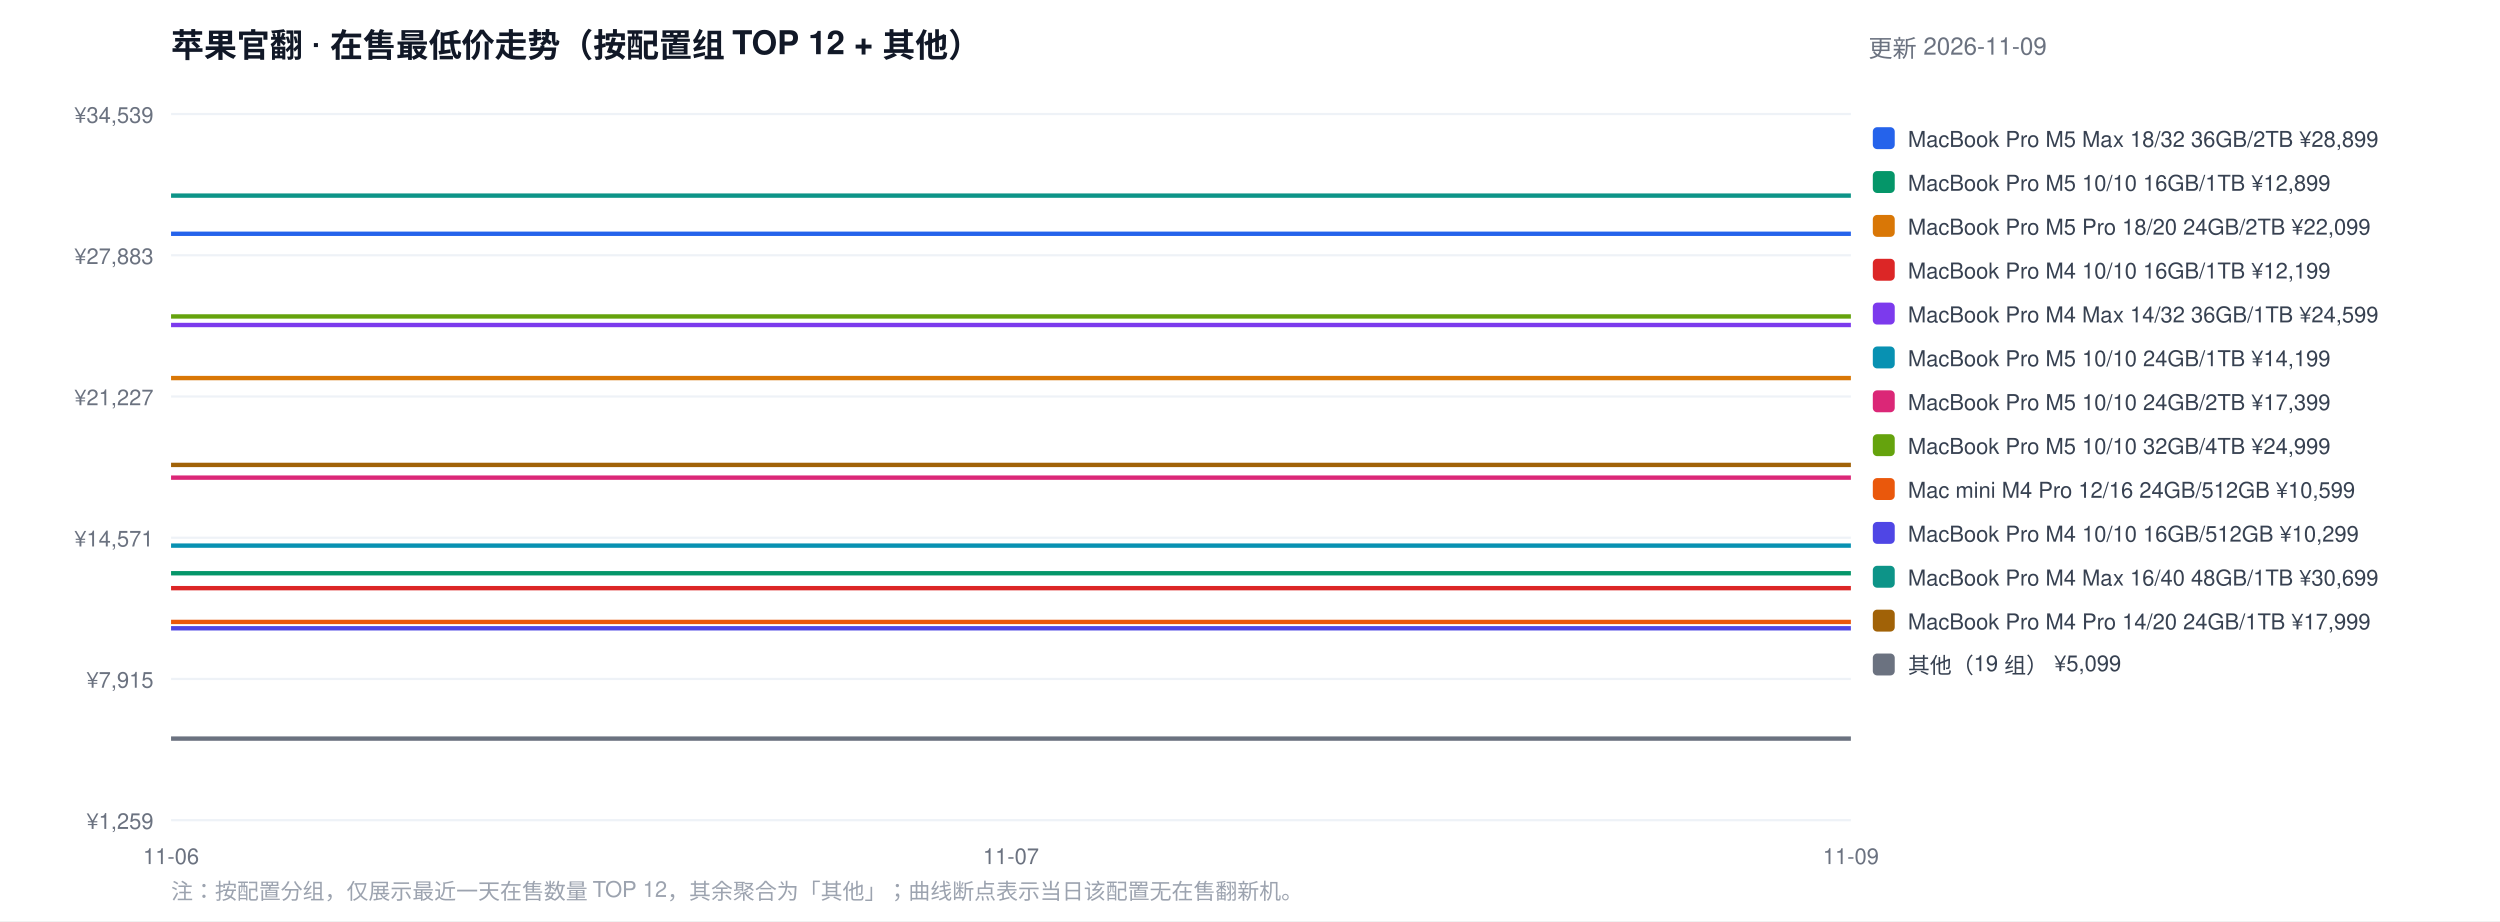
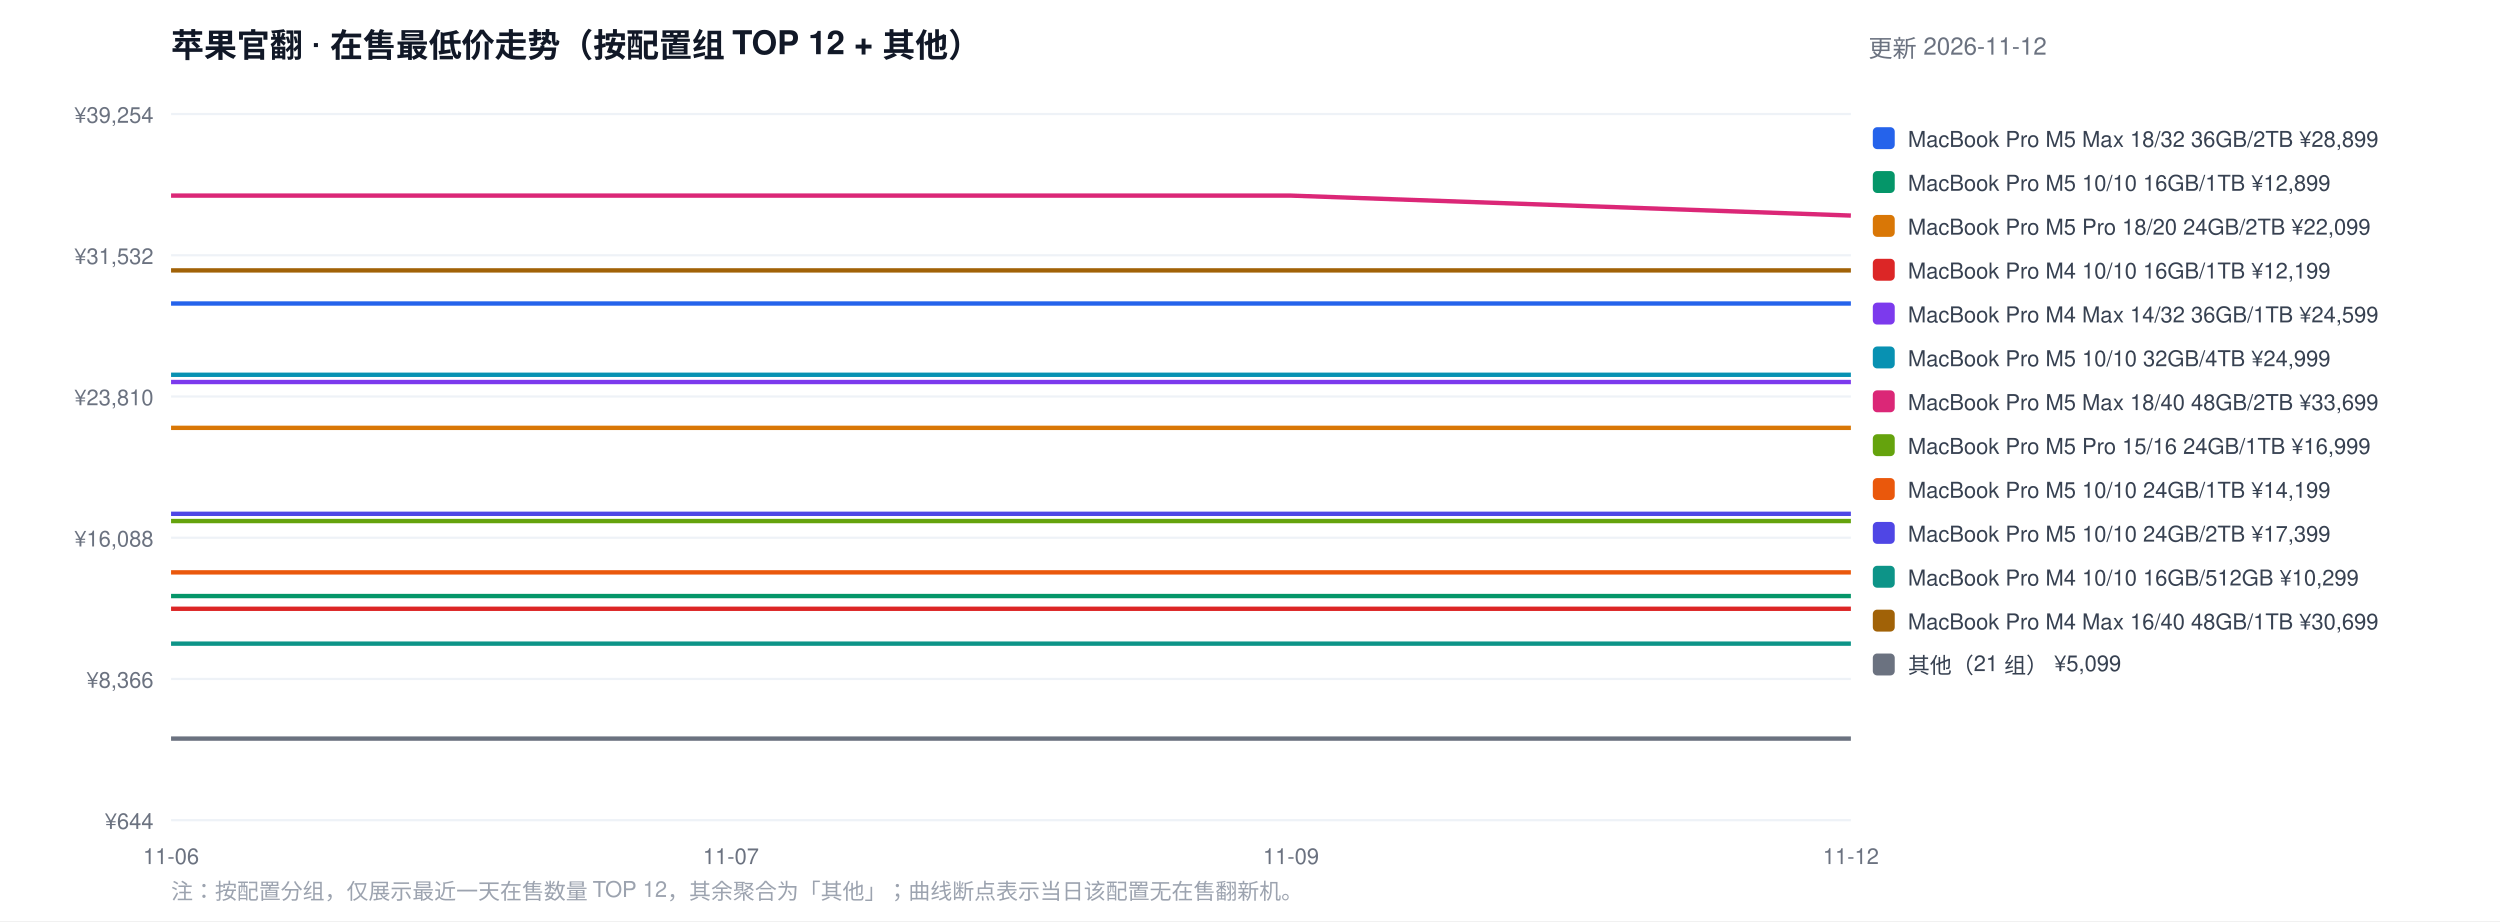
<svg xmlns="http://www.w3.org/2000/svg" width="1140" height="420" viewBox="0 0 1140 420" font-family="-apple-system,Segoe UI,Helvetica,Arial,sans-serif">
  <rect width="1140" height="420" fill="#ffffff" />
  <text x="78" y="26" font-size="15" font-weight="600" fill="#111827">苹果官翻 · 在售最低价走势（按配置组 TOP 12 + 其他）</text>
-   <text x="852" y="26" font-size="11" fill="#6b7280">更新 2026-11-09</text>
+   <text x="852" y="26" font-size="11" fill="#6b7280">更新 2026-11-12</text>
  <line x1="78" y1="374.0" x2="844" y2="374.0" stroke="#eef2f7" />
-   <text x="70" y="378.0" font-size="10" fill="#6b7280" text-anchor="end">¥1,259</text>
+   <text x="70" y="378.0" font-size="10" fill="#6b7280" text-anchor="end">¥644</text>
  <line x1="78" y1="309.6" x2="844" y2="309.6" stroke="#eef2f7" />
-   <text x="70" y="313.6" font-size="10" fill="#6b7280" text-anchor="end">¥7,915</text>
+   <text x="70" y="313.6" font-size="10" fill="#6b7280" text-anchor="end">¥8,366</text>
  <line x1="78" y1="245.2" x2="844" y2="245.2" stroke="#eef2f7" />
-   <text x="70" y="249.2" font-size="10" fill="#6b7280" text-anchor="end">¥14,571</text>
+   <text x="70" y="249.2" font-size="10" fill="#6b7280" text-anchor="end">¥16,088</text>
  <line x1="78" y1="180.8" x2="844" y2="180.8" stroke="#eef2f7" />
-   <text x="70" y="184.8" font-size="10" fill="#6b7280" text-anchor="end">¥21,227</text>
+   <text x="70" y="184.8" font-size="10" fill="#6b7280" text-anchor="end">¥23,810</text>
  <line x1="78" y1="116.4" x2="844" y2="116.4" stroke="#eef2f7" />
-   <text x="70" y="120.4" font-size="10" fill="#6b7280" text-anchor="end">¥27,883</text>
+   <text x="70" y="120.4" font-size="10" fill="#6b7280" text-anchor="end">¥31,532</text>
  <line x1="78" y1="52.0" x2="844" y2="52.0" stroke="#eef2f7" />
-   <text x="70" y="56.0" font-size="10" fill="#6b7280" text-anchor="end">¥34,539</text>
+   <text x="70" y="56.0" font-size="10" fill="#6b7280" text-anchor="end">¥39,254</text>
  <text x="78.0" y="394" font-size="10" fill="#6b7280" text-anchor="middle">11-06</text>
-   <text x="461.0" y="394" font-size="10" fill="#6b7280" text-anchor="middle">11-07</text>
-   <text x="844.0" y="394" font-size="10" fill="#6b7280" text-anchor="middle">11-09</text>
-   <polyline fill="none" stroke="#2563eb" stroke-width="2" points="78.0,106.6 461.0,106.6 844.0,106.6" />
-   <polyline fill="none" stroke="#059669" stroke-width="2" points="78.0,261.4 461.0,261.4 844.0,261.4" />
-   <polyline fill="none" stroke="#d97706" stroke-width="2" points="78.0,172.4 461.0,172.4 844.0,172.4" />
-   <polyline fill="none" stroke="#dc2626" stroke-width="2" points="78.0,268.2 461.0,268.2 844.0,268.2" />
-   <polyline fill="none" stroke="#7c3aed" stroke-width="2" points="78.0,148.2 461.0,148.2 844.0,148.2" />
-   <polyline fill="none" stroke="#0891b2" stroke-width="2" points="78.0,248.8 461.0,248.8 844.0,248.8" />
-   <polyline fill="none" stroke="#db2777" stroke-width="2" points="78.0,217.8 461.0,217.8 844.0,217.8" />
-   <polyline fill="none" stroke="#65a30d" stroke-width="2" points="78.0,144.3 461.0,144.3 844.0,144.3" />
-   <polyline fill="none" stroke="#ea580c" stroke-width="2" points="78.0,283.6 461.0,283.6 844.0,283.6" />
-   <polyline fill="none" stroke="#4f46e5" stroke-width="2" points="78.0,286.5 461.0,286.5 844.0,286.5" />
-   <polyline fill="none" stroke="#0d9488" stroke-width="2" points="78.0,89.2 461.0,89.2 844.0,89.2" />
-   <polyline fill="none" stroke="#a16207" stroke-width="2" points="78.0,212.0 461.0,212.0 844.0,212.0" />
-   <polyline fill="none" stroke="#6b7280" stroke-width="2" points="78.0,336.8 461.0,336.8 844.0,336.8" />
+   <text x="333.3" y="394" font-size="10" fill="#6b7280" text-anchor="middle">11-07</text>
+   <text x="588.7" y="394" font-size="10" fill="#6b7280" text-anchor="middle">11-09</text>
+   <text x="844.0" y="394" font-size="10" fill="#6b7280" text-anchor="middle">11-12</text>
+   <polyline fill="none" stroke="#2563eb" stroke-width="2" points="78.0,138.4 333.3,138.4 588.7,138.4 844.0,138.4" />
+   <polyline fill="none" stroke="#059669" stroke-width="2" points="78.0,271.8 333.3,271.8 588.7,271.8 844.0,271.8" />
+   <polyline fill="none" stroke="#d97706" stroke-width="2" points="78.0,195.1 333.3,195.1 588.7,195.1 844.0,195.1" />
+   <polyline fill="none" stroke="#dc2626" stroke-width="2" points="78.0,277.6 333.3,277.6 588.7,277.6 844.0,277.6" />
+   <polyline fill="none" stroke="#7c3aed" stroke-width="2" points="78.0,174.2 333.3,174.2 588.7,174.2 844.0,174.2" />
+   <polyline fill="none" stroke="#0891b2" stroke-width="2" points="78.0,170.9 333.3,170.9 588.7,170.9 844.0,170.9" />
+   <polyline fill="none" stroke="#db2777" stroke-width="2" points="78.0,89.2 333.3,89.2 588.7,89.2 844.0,98.3" />
+   <polyline fill="none" stroke="#65a30d" stroke-width="2" points="78.0,237.6 333.3,237.6 588.7,237.6 844.0,237.6" />
+   <polyline fill="none" stroke="#ea580c" stroke-width="2" points="78.0,261.0 333.3,261.0 588.7,261.0 844.0,261.0" />
+   <polyline fill="none" stroke="#4f46e5" stroke-width="2" points="78.0,234.3 333.3,234.3 588.7,234.3 844.0,234.3" />
+   <polyline fill="none" stroke="#0d9488" stroke-width="2" points="78.0,293.5 333.3,293.5 588.7,293.5 844.0,293.5" />
+   <polyline fill="none" stroke="#a16207" stroke-width="2" points="78.0,123.3 333.3,123.3 588.7,123.3 844.0,123.3" />
+   <polyline fill="none" stroke="#6b7280" stroke-width="2" points="78.0,336.8 333.3,336.8 588.7,336.8 844.0,336.8" />
  <rect x="854" y="58" width="10" height="10" rx="2" fill="#2563eb" />
  <text x="870" y="67" font-size="10" fill="#374151">MacBook Pro M5 Max 18/32 36GB/2TB ¥28,899</text>
  <rect x="854" y="78" width="10" height="10" rx="2" fill="#059669" />
  <text x="870" y="87" font-size="10" fill="#374151">MacBook Pro M5 10/10 16GB/1TB ¥12,899</text>
  <rect x="854" y="98" width="10" height="10" rx="2" fill="#d97706" />
  <text x="870" y="107" font-size="10" fill="#374151">MacBook Pro M5 Pro 18/20 24GB/2TB ¥22,099</text>
  <rect x="854" y="118" width="10" height="10" rx="2" fill="#dc2626" />
  <text x="870" y="127" font-size="10" fill="#374151">MacBook Pro M4 10/10 16GB/1TB ¥12,199</text>
  <rect x="854" y="138" width="10" height="10" rx="2" fill="#7c3aed" />
  <text x="870" y="147" font-size="10" fill="#374151">MacBook Pro M4 Max 14/32 36GB/1TB ¥24,599</text>
  <rect x="854" y="158" width="10" height="10" rx="2" fill="#0891b2" />
-   <text x="870" y="167" font-size="10" fill="#374151">MacBook Pro M5 10/10 24GB/1TB ¥14,199</text>
+   <text x="870" y="167" font-size="10" fill="#374151">MacBook Pro M5 10/10 32GB/4TB ¥24,999</text>
  <rect x="854" y="178" width="10" height="10" rx="2" fill="#db2777" />
-   <text x="870" y="187" font-size="10" fill="#374151">MacBook Pro M5 10/10 24GB/2TB ¥17,399</text>
+   <text x="870" y="187" font-size="10" fill="#374151">MacBook Pro M5 Max 18/40 48GB/2TB ¥33,699</text>
  <rect x="854" y="198" width="10" height="10" rx="2" fill="#65a30d" />
-   <text x="870" y="207" font-size="10" fill="#374151">MacBook Pro M5 10/10 32GB/4TB ¥24,999</text>
+   <text x="870" y="207" font-size="10" fill="#374151">MacBook Pro M5 Pro 15/16 24GB/1TB ¥16,999</text>
  <rect x="854" y="218" width="10" height="10" rx="2" fill="#ea580c" />
-   <text x="870" y="227" font-size="10" fill="#374151">Mac mini M4 Pro 12/16 24GB/512GB ¥10,599</text>
+   <text x="870" y="227" font-size="10" fill="#374151">MacBook Pro M5 10/10 24GB/1TB ¥14,199</text>
  <rect x="854" y="238" width="10" height="10" rx="2" fill="#4f46e5" />
-   <text x="870" y="247" font-size="10" fill="#374151">MacBook Pro M4 10/10 16GB/512GB ¥10,299</text>
+   <text x="870" y="247" font-size="10" fill="#374151">MacBook Pro M5 10/10 24GB/2TB ¥17,399</text>
  <rect x="854" y="258" width="10" height="10" rx="2" fill="#0d9488" />
-   <text x="870" y="267" font-size="10" fill="#374151">MacBook Pro M4 Max 16/40 48GB/1TB ¥30,699</text>
+   <text x="870" y="267" font-size="10" fill="#374151">MacBook Pro M4 10/10 16GB/512GB ¥10,299</text>
  <rect x="854" y="278" width="10" height="10" rx="2" fill="#a16207" />
-   <text x="870" y="287" font-size="10" fill="#374151">MacBook Pro M4 Pro 14/20 24GB/1TB ¥17,999</text>
+   <text x="870" y="287" font-size="10" fill="#374151">MacBook Pro M4 Max 16/40 48GB/1TB ¥30,699</text>
  <rect x="854" y="298" width="10" height="10" rx="2" fill="#6b7280" />
-   <text x="870" y="307" font-size="10" fill="#374151">其他（19 组） ¥5,099</text>
+   <text x="870" y="307" font-size="10" fill="#374151">其他（21 组） ¥5,099</text>
  <text x="78" y="410" font-size="10" fill="#9ca3af">注：按配置分组，仅展示最近一天在售数量 TOP 12，其余聚合为「其他」；曲线断点表示当日该配置无在售翻新机。</text>
</svg>
